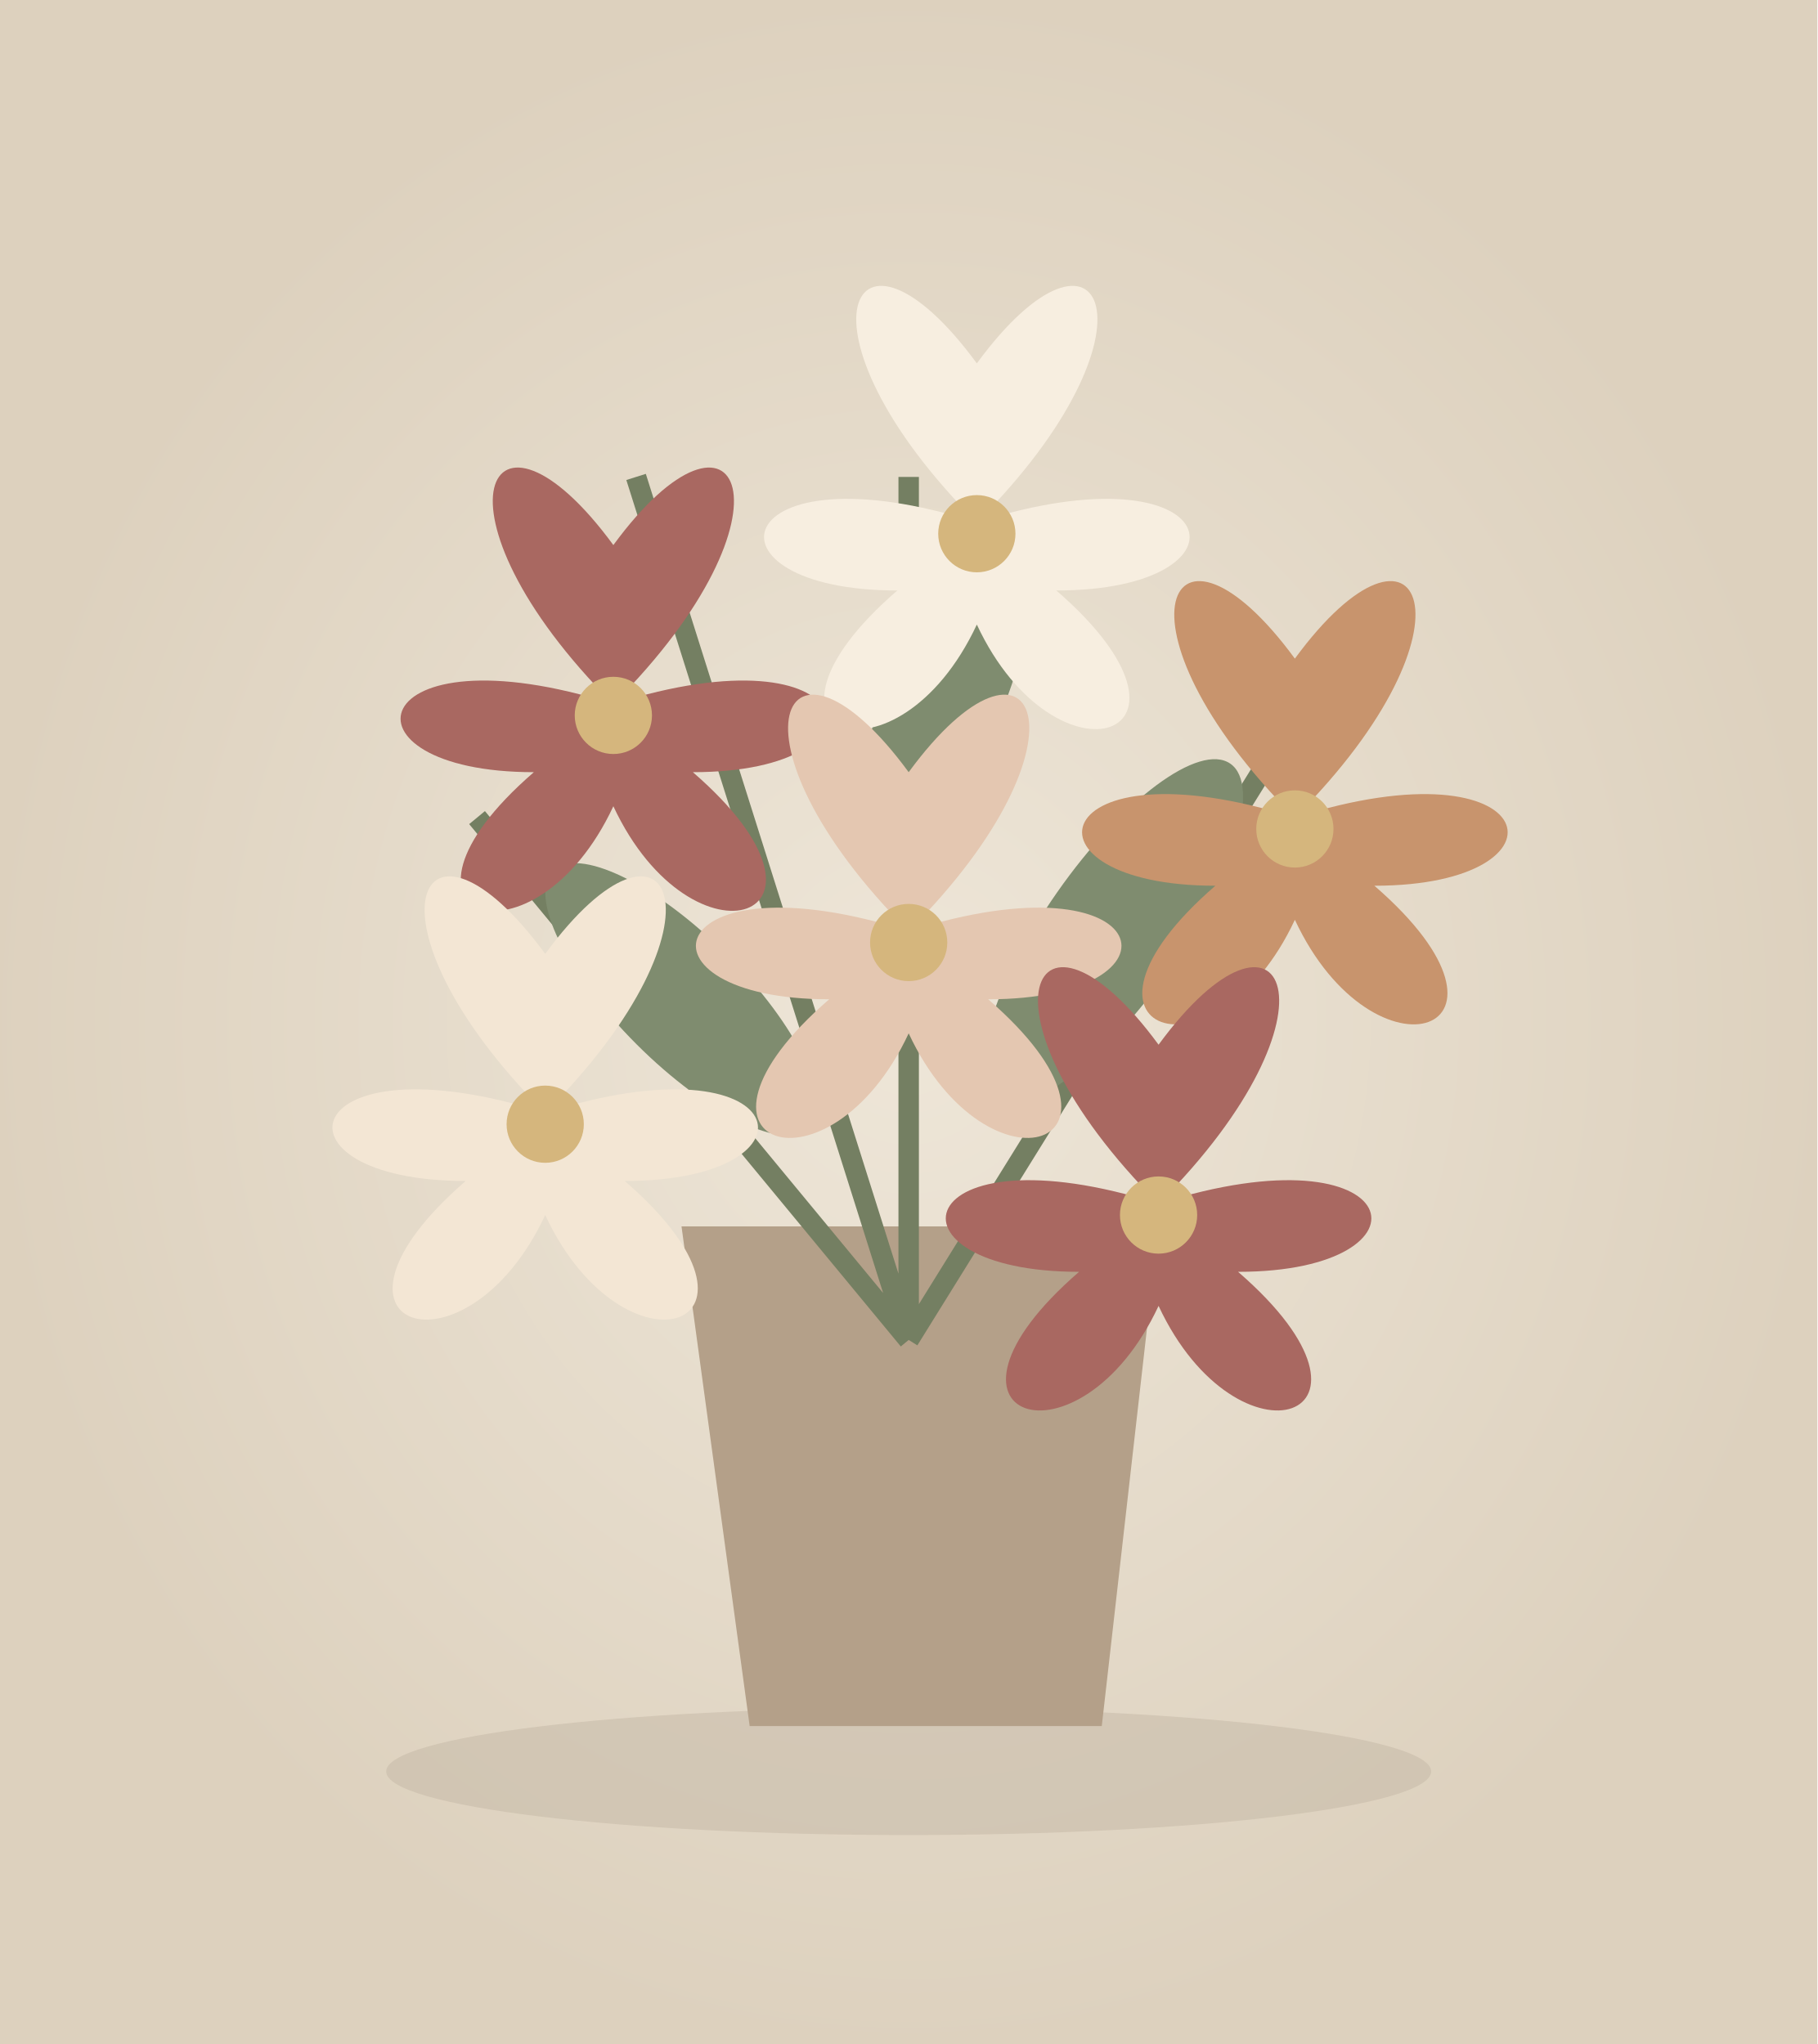
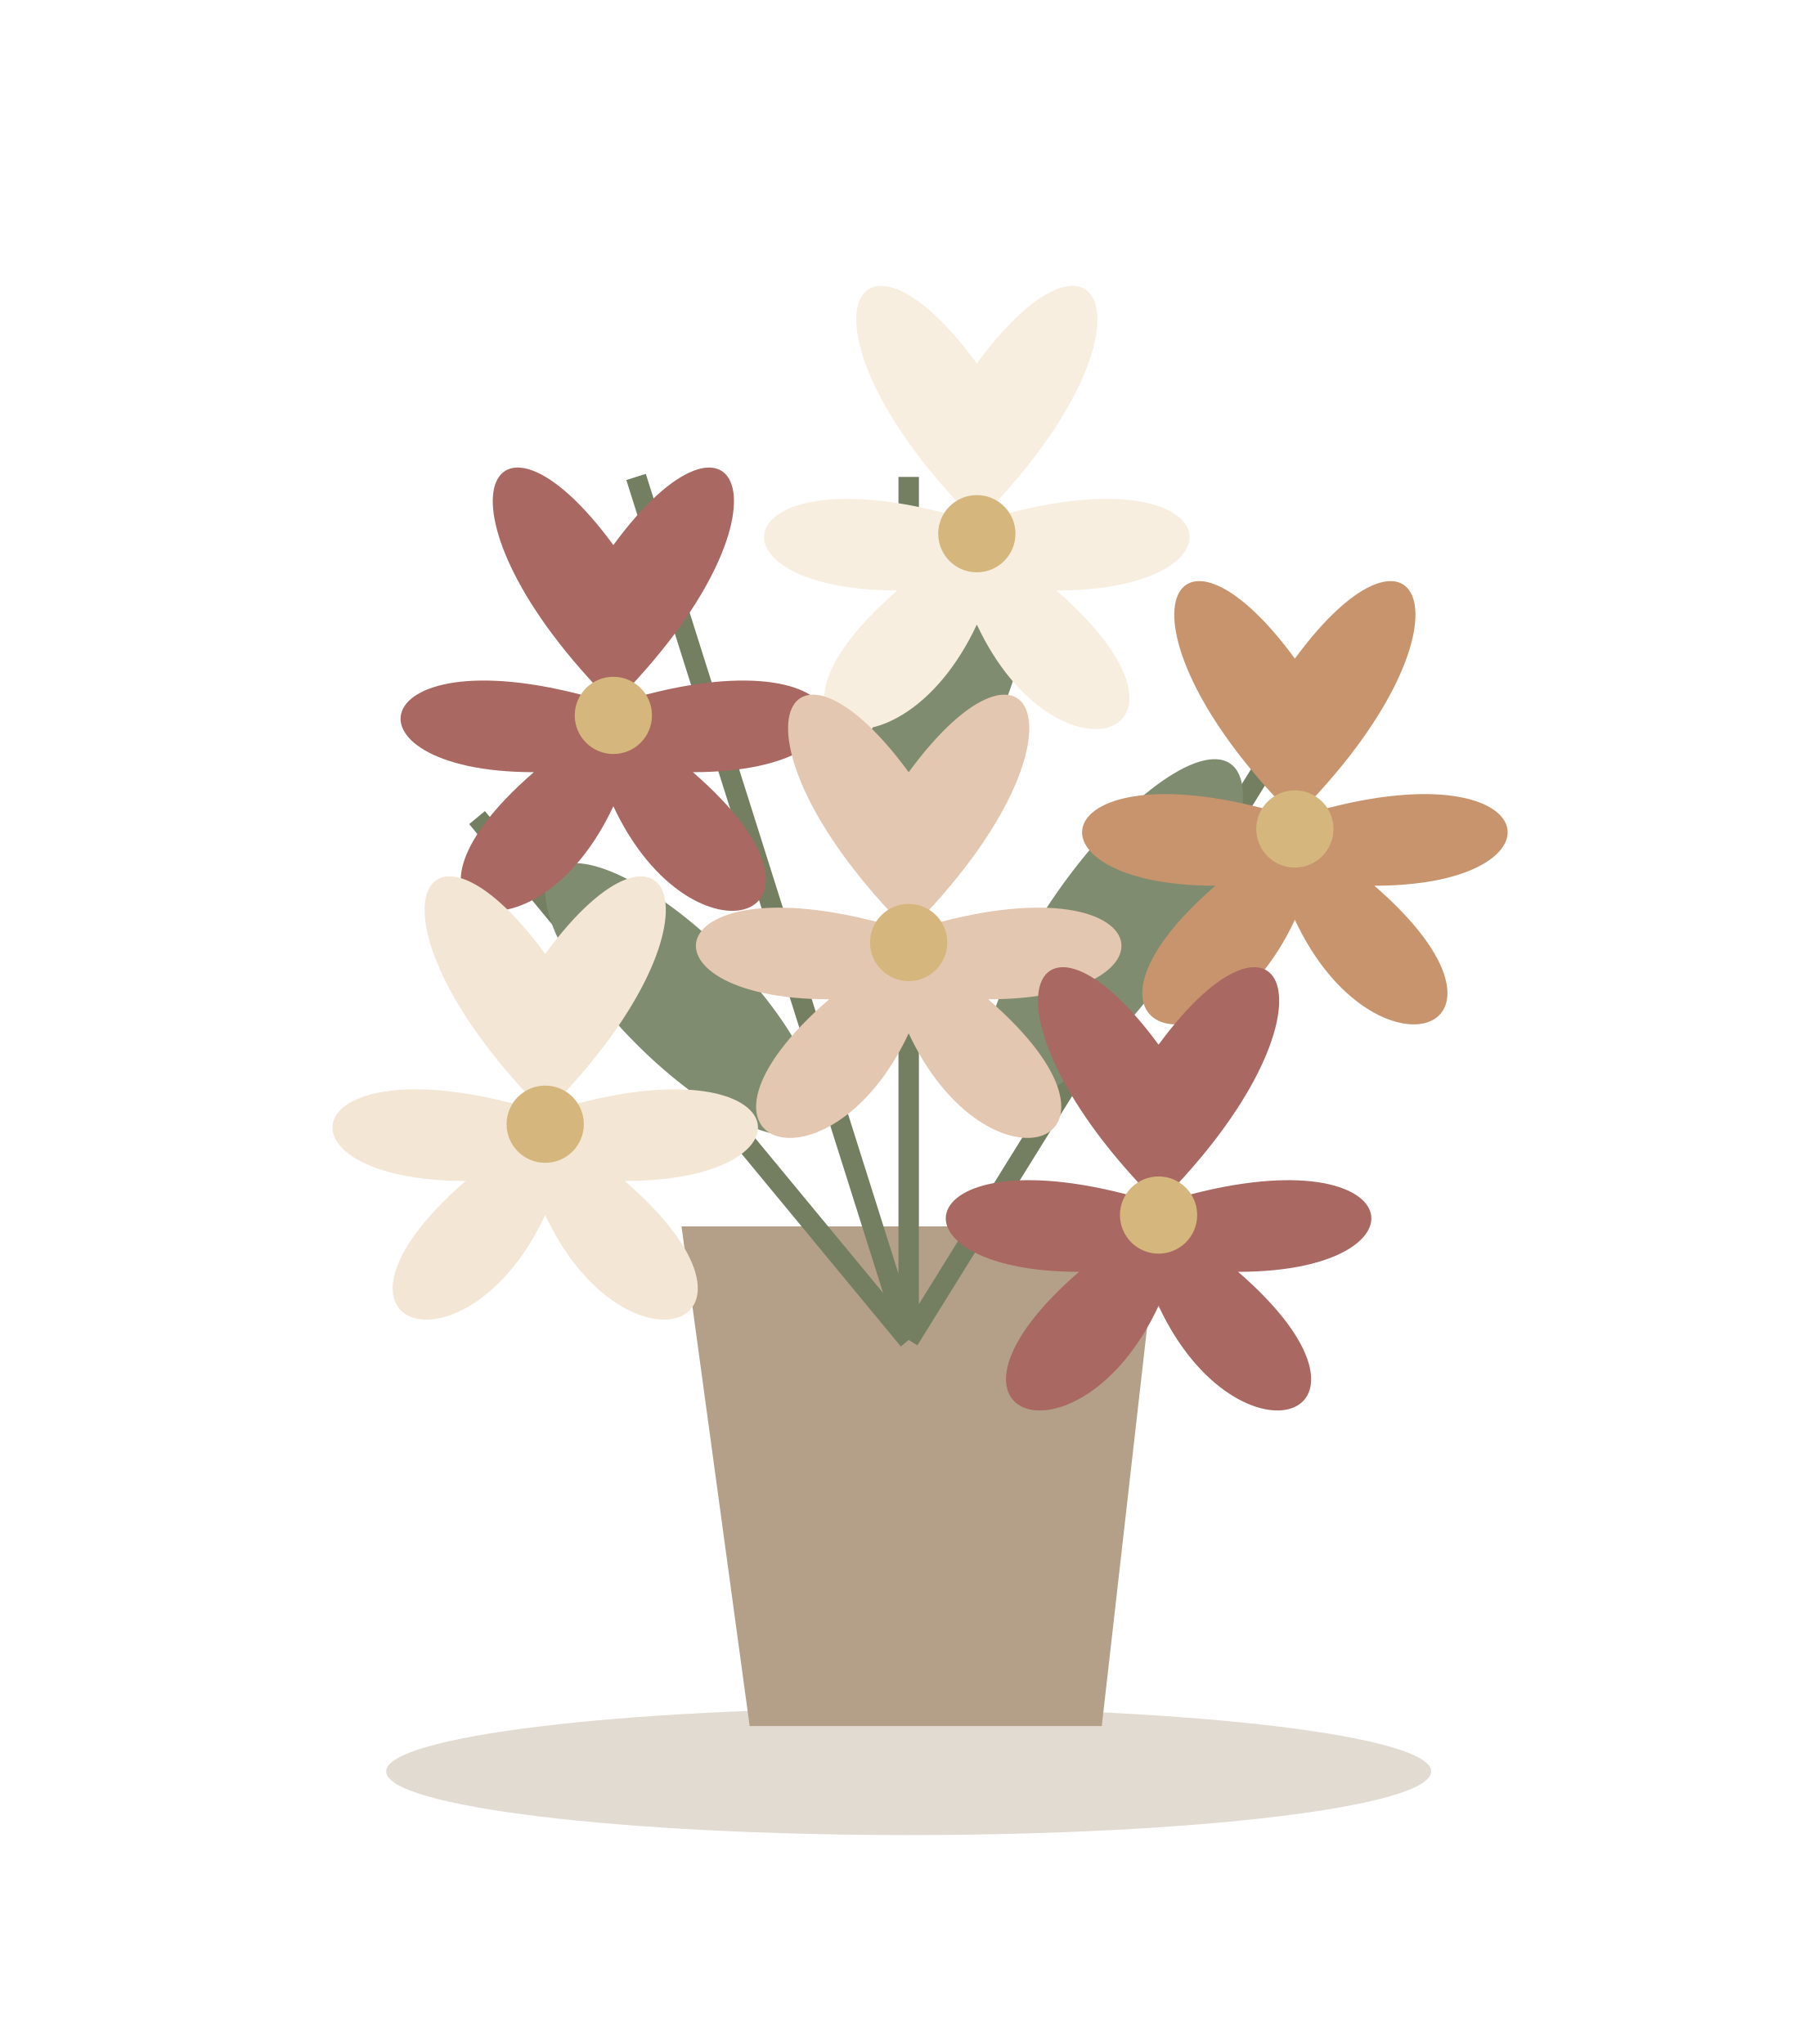
<svg xmlns="http://www.w3.org/2000/svg" viewBox="0 0 800 900">
  <defs>
    <radialGradient id="bg">
-       <stop stop-color="#eee6d8" />
-       <stop offset="1" stop-color="#ddd1be" />
+       <stop stop-color="#ffffff" />
+       <stop offset="1" stop-color="#ffffff" />
    </radialGradient>
    <g id="bloom">
      <path d="M0 0C-85-85-55-145 0-70C55-145 85-85 0 0C110-35 125 30 35 30C110 95 35 120 0 45C-35 120-110 95-35 30C-125 30-110-35 0 0" fill="currentColor" />
      <circle cy="5" r="17" fill="#d5b67d" />
    </g>
  </defs>
  <path fill="url(#bg)" d="M0 0h800v900H0z" />
  <ellipse cx="400" cy="780" rx="230" ry="28" fill="#c4b7a5" opacity=".5" />
  <path d="M300 540h210l-25 220H330z" fill="#b4a089" />
  <path d="M400 590V210m0 380L210 360m190 230l180-290m-180 290L280 210" stroke="#747f62" stroke-width="9" />
  <g fill="#7f8c6f">
    <ellipse cx="300" cy="440" rx="28" ry="80" transform="rotate(-45 300 440)" />
    <ellipse cx="490" cy="410" rx="30" ry="90" transform="rotate(35 490 410)" />
    <ellipse cx="415" cy="310" rx="25" ry="70" transform="rotate(25 415 310)" />
  </g>
  <use href="#bloom" x="270" y="310" color="#a96861" />
  <use href="#bloom" x="430" y="230" color="#f7eee0" />
  <use href="#bloom" x="570" y="360" color="#c8946d" />
  <use href="#bloom" x="400" y="410" color="#e4c7b1" />
  <use href="#bloom" x="240" y="490" color="#f3e6d4" />
  <use href="#bloom" x="510" y="530" color="#a96861" />
</svg>
